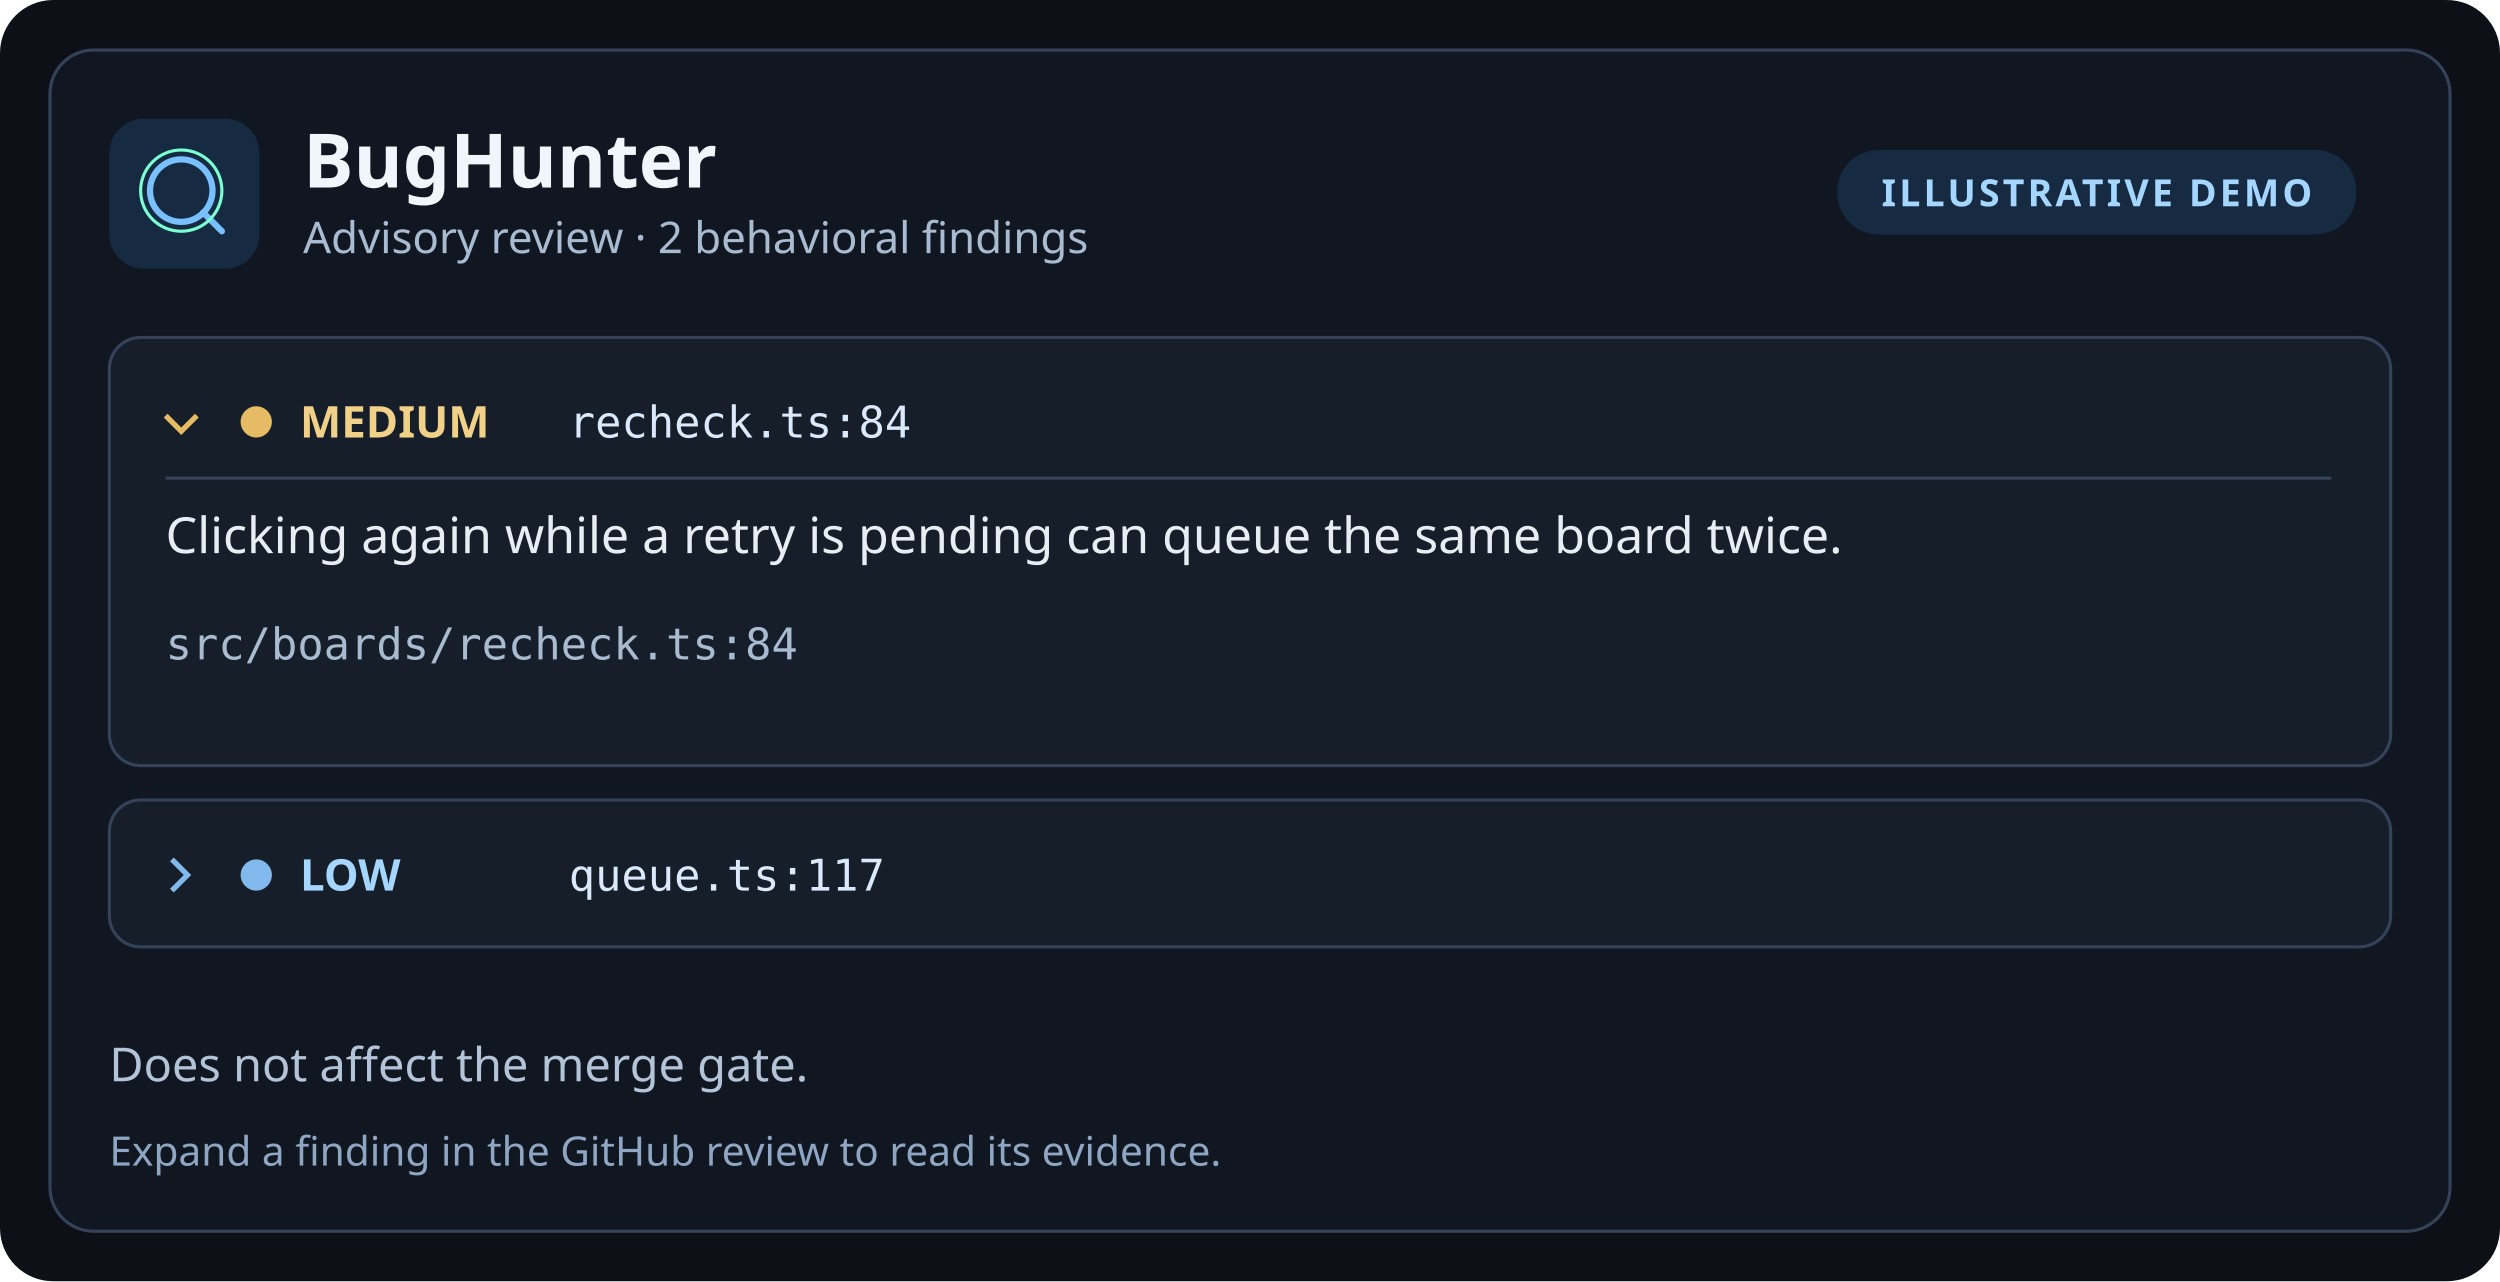
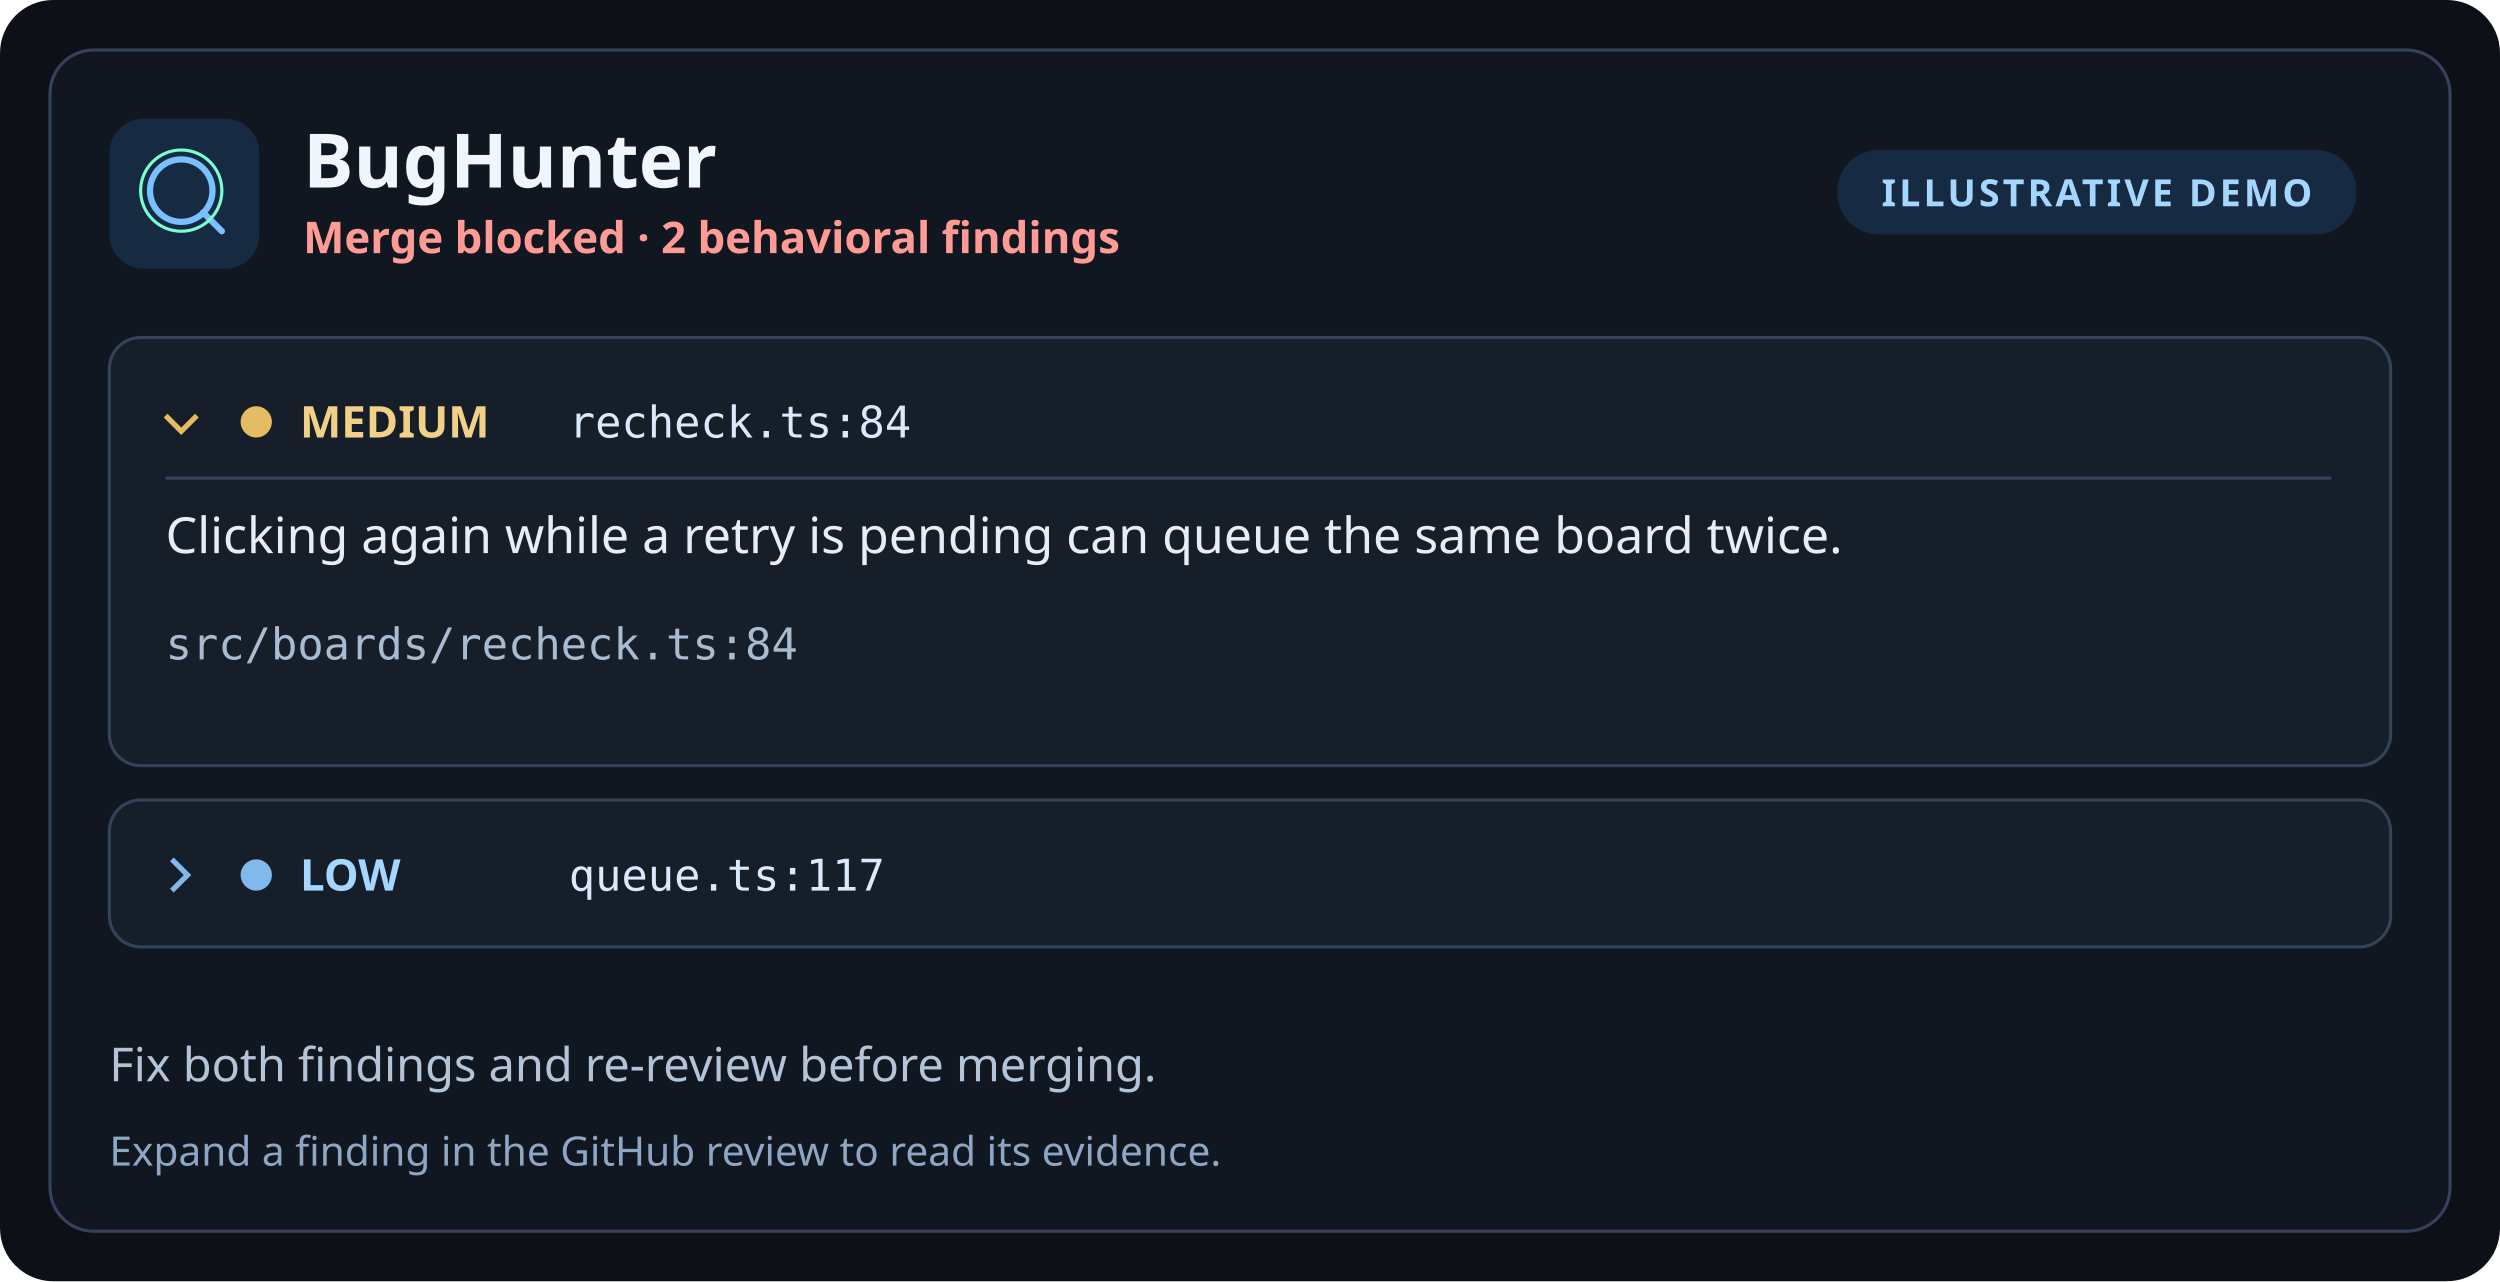
<svg xmlns="http://www.w3.org/2000/svg" viewBox="0 0 800 410" width="800" height="410" role="img" aria-labelledby="title description">
  <style>
    text { font-family: system-ui, sans-serif; }
    .mono { font-family: ui-monospace, monospace; }
    .entry { animation: arrive 440ms ease-out both; }
    .second { animation-delay: 180ms; }
    .scan { animation: scan 750ms 100ms ease-out both; }
    @keyframes arrive { from { opacity: .35; transform: translateY(8px); } }
    @keyframes scan { from { opacity: 0; transform: translateX(-30px); } to { opacity: 0; transform: translateX(27px); } 45% { opacity: 1; } }
    @media (prefers-reduced-motion: reduce) { .entry, .scan { animation: none; } .scan { display: none; } }
  </style>
  <rect width="800" height="410" rx="17" fill="#0d1117" />
  <rect x="16" y="16" width="768" height="378" rx="14" fill="#101720" stroke="#344359" />
  <rect x="35" y="38" width="48" height="48" rx="11" fill="#162a42" />
  <circle cx="58" cy="61" r="10" fill="none" stroke="#79c0ff" stroke-width="2" />
  <path d="m65 68 6 6" stroke="#79c0ff" stroke-width="2" stroke-linecap="round" />
  <circle class="scan" cx="58" cy="61" r="13" fill="none" stroke="#79ffd2" />
  <text x="97" y="60" fill="#f0f6fc" font-size="24" font-weight="700">BugHunter</text>
-   <text x="97" y="81" fill="#a9bbd0" font-size="14">Advisory review · 2 behavioral findings</text>
+   <text x="97" y="81" fill="#ff9a94" font-size="14" font-weight="700">Merge blocked · 2 behavioral findings</text>
  <rect x="588" y="48" width="166" height="27" rx="13" fill="#162a42" />
  <text x="671" y="66" fill="#a4d6ff" font-size="12" font-weight="700" text-anchor="middle" letter-spacing="1">ILLUSTRATIVE DEMO</text>
  <g class="entry">
    <rect x="35" y="108" width="730" height="137" rx="10" fill="#161e29" stroke="#344359" />
    <path d="m53 133 5 5 5-5" stroke="#e5bc63" stroke-width="1.7" fill="none" />
    <circle cx="82" cy="135" r="5" fill="#e5bc63" />
    <text x="96" y="140" fill="#f0d187" font-size="14" font-weight="700">MEDIUM</text>
    <text class="mono" x="182" y="140" fill="#dbe9fc" font-size="14">recheck.ts:84</text>
    <path d="M53 153h693" stroke="#344359" />
    <text x="53" y="177" fill="#e6edf3" font-size="16">Clicking again while a retry is pending can queue the same board twice.</text>
    <text class="mono" x="53" y="211" fill="#a9bbd0" font-size="14">src/boards/recheck.ts:84</text>
  </g>
  <g class="entry second">
    <rect x="35" y="256" width="730" height="47" rx="10" fill="#161e29" stroke="#344359" />
    <path d="m55 275 5 5-5 5" stroke="#82b9ed" stroke-width="1.7" fill="none" />
    <circle cx="82" cy="280" r="5" fill="#82b9ed" />
    <text x="96" y="285" fill="#a4d6ff" font-size="14" font-weight="700">LOW</text>
    <text class="mono" x="182" y="285" fill="#dbe9fc" font-size="14">queue.ts:117</text>
  </g>
-   <text x="35" y="346" fill="#b4c4d8" font-size="15">Does not affect the merge gate.</text>
+   <text x="35" y="346" fill="#b4c4d8" font-size="15">Fix both findings and re-review before merging.</text>
  <text x="35" y="373" fill="#8ea6c4" font-size="13">Expand a finding in the GitHub review to read its evidence.</text>
</svg>
